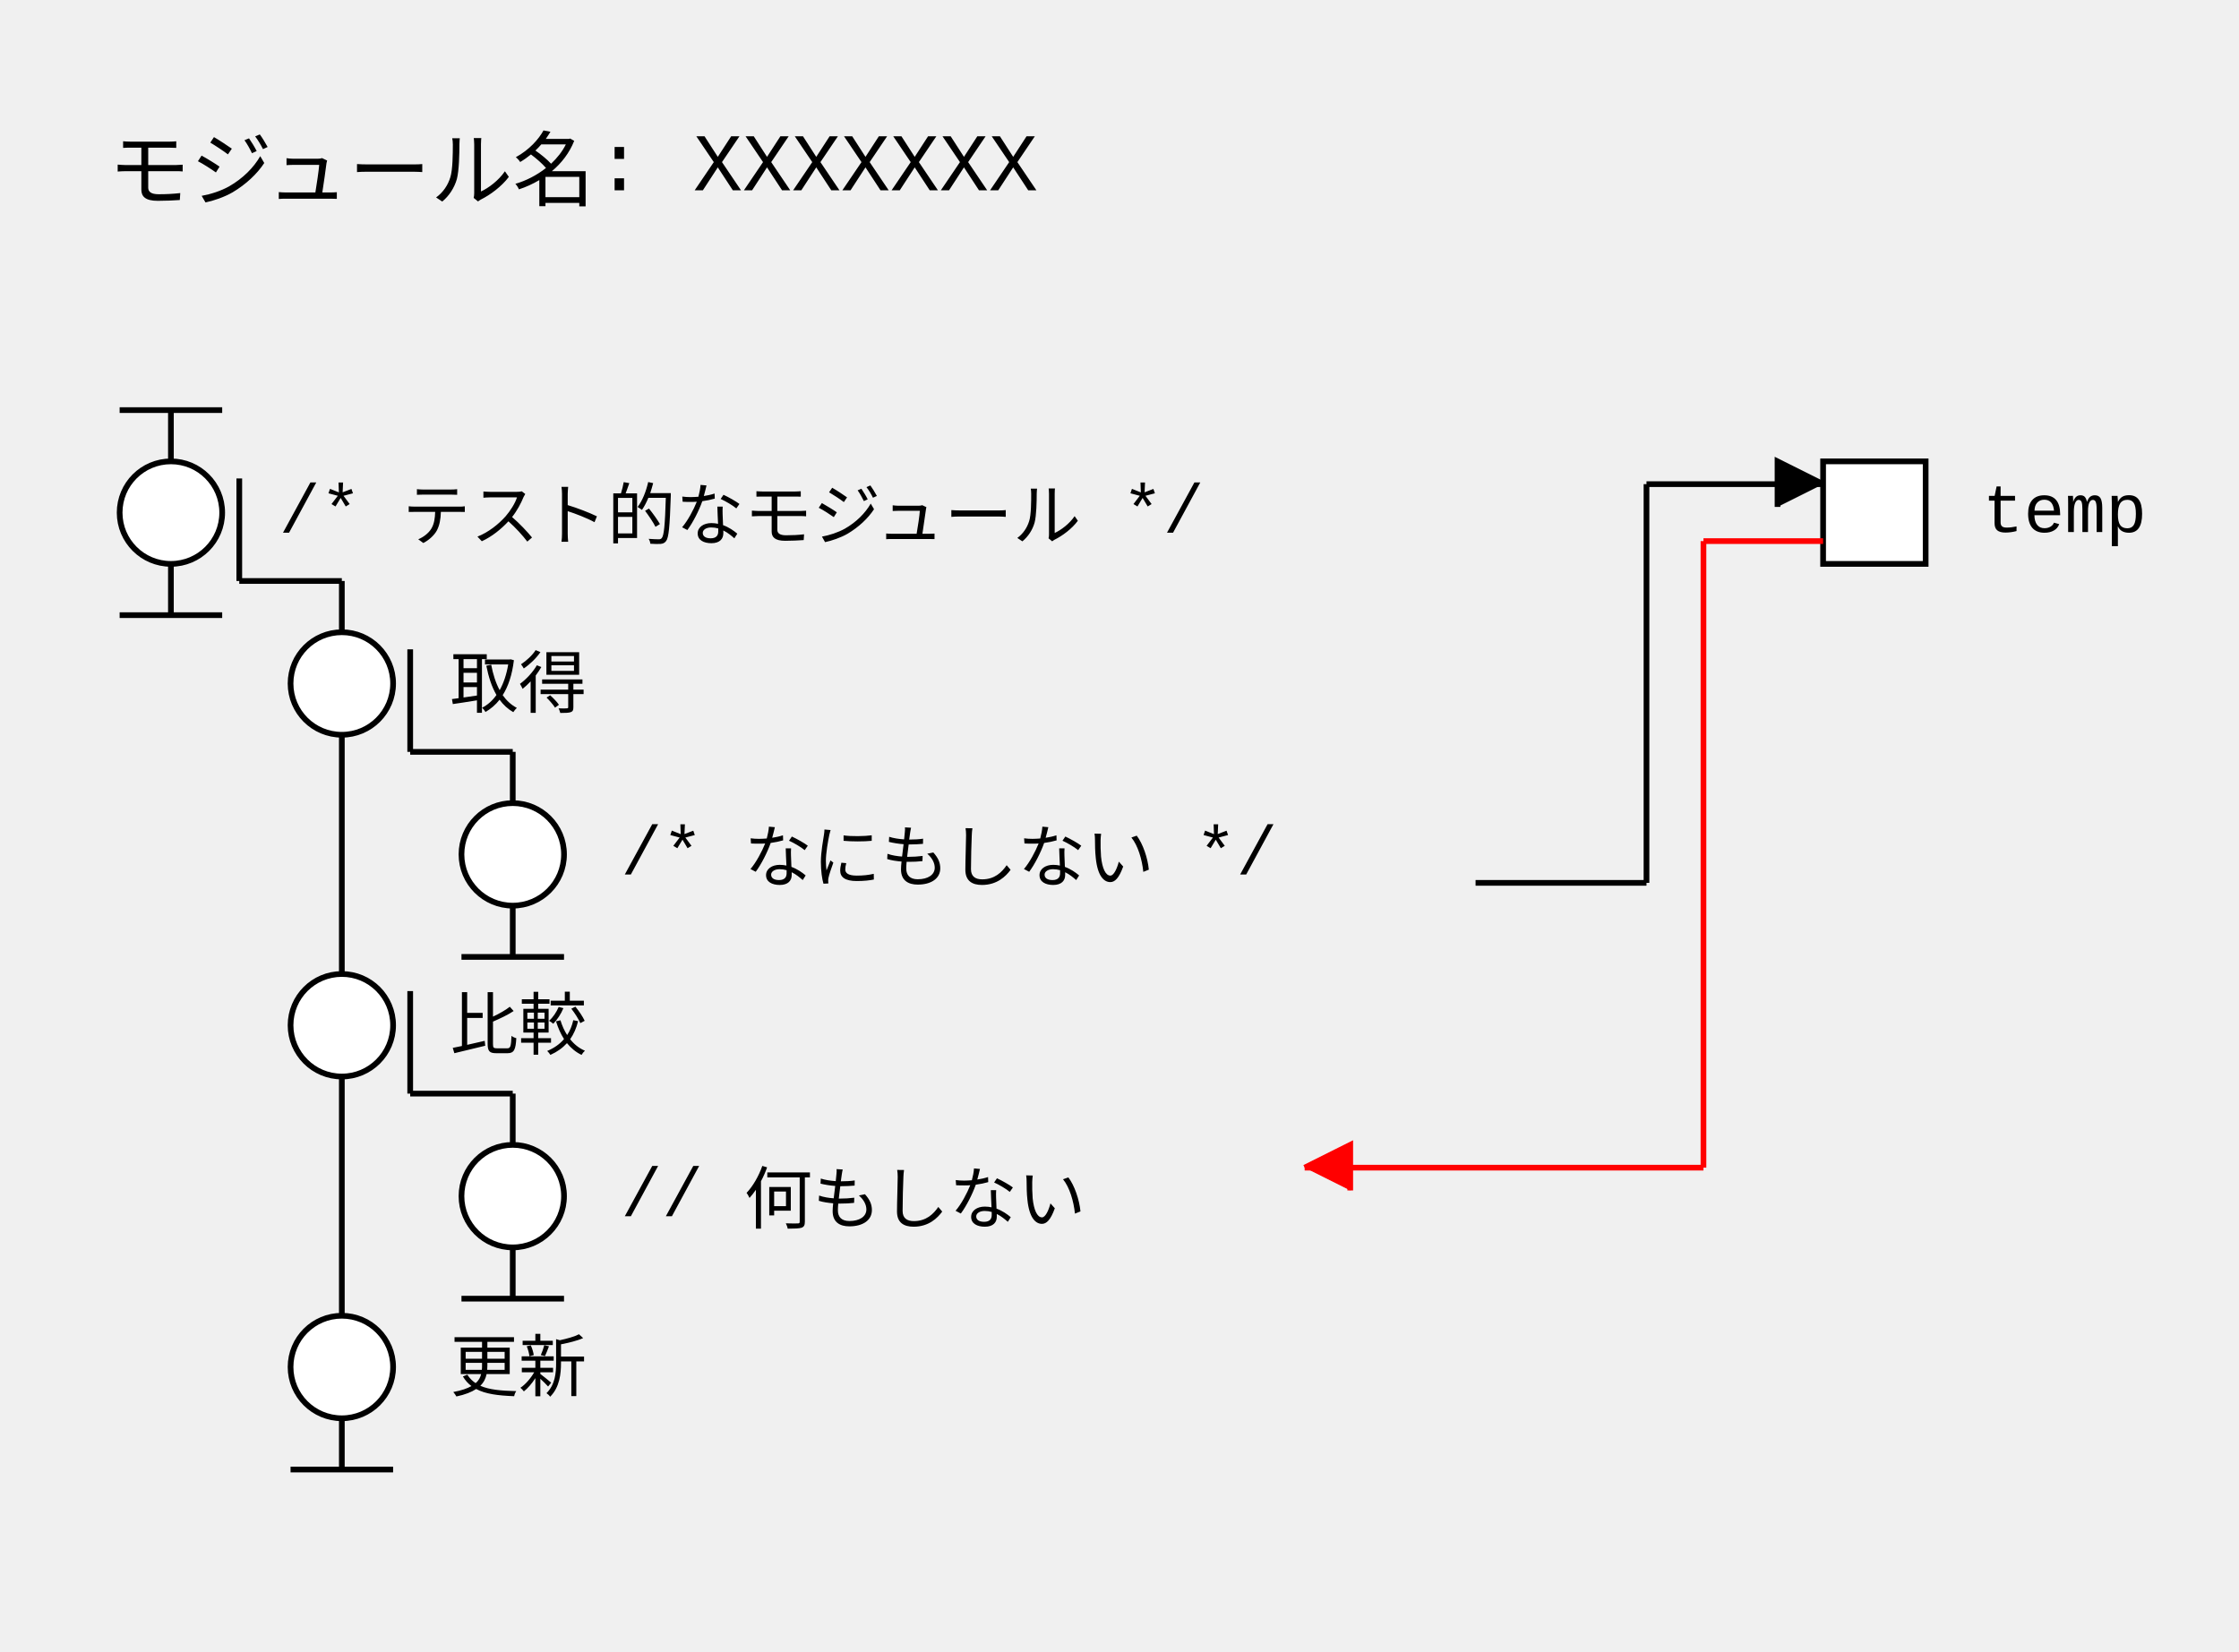
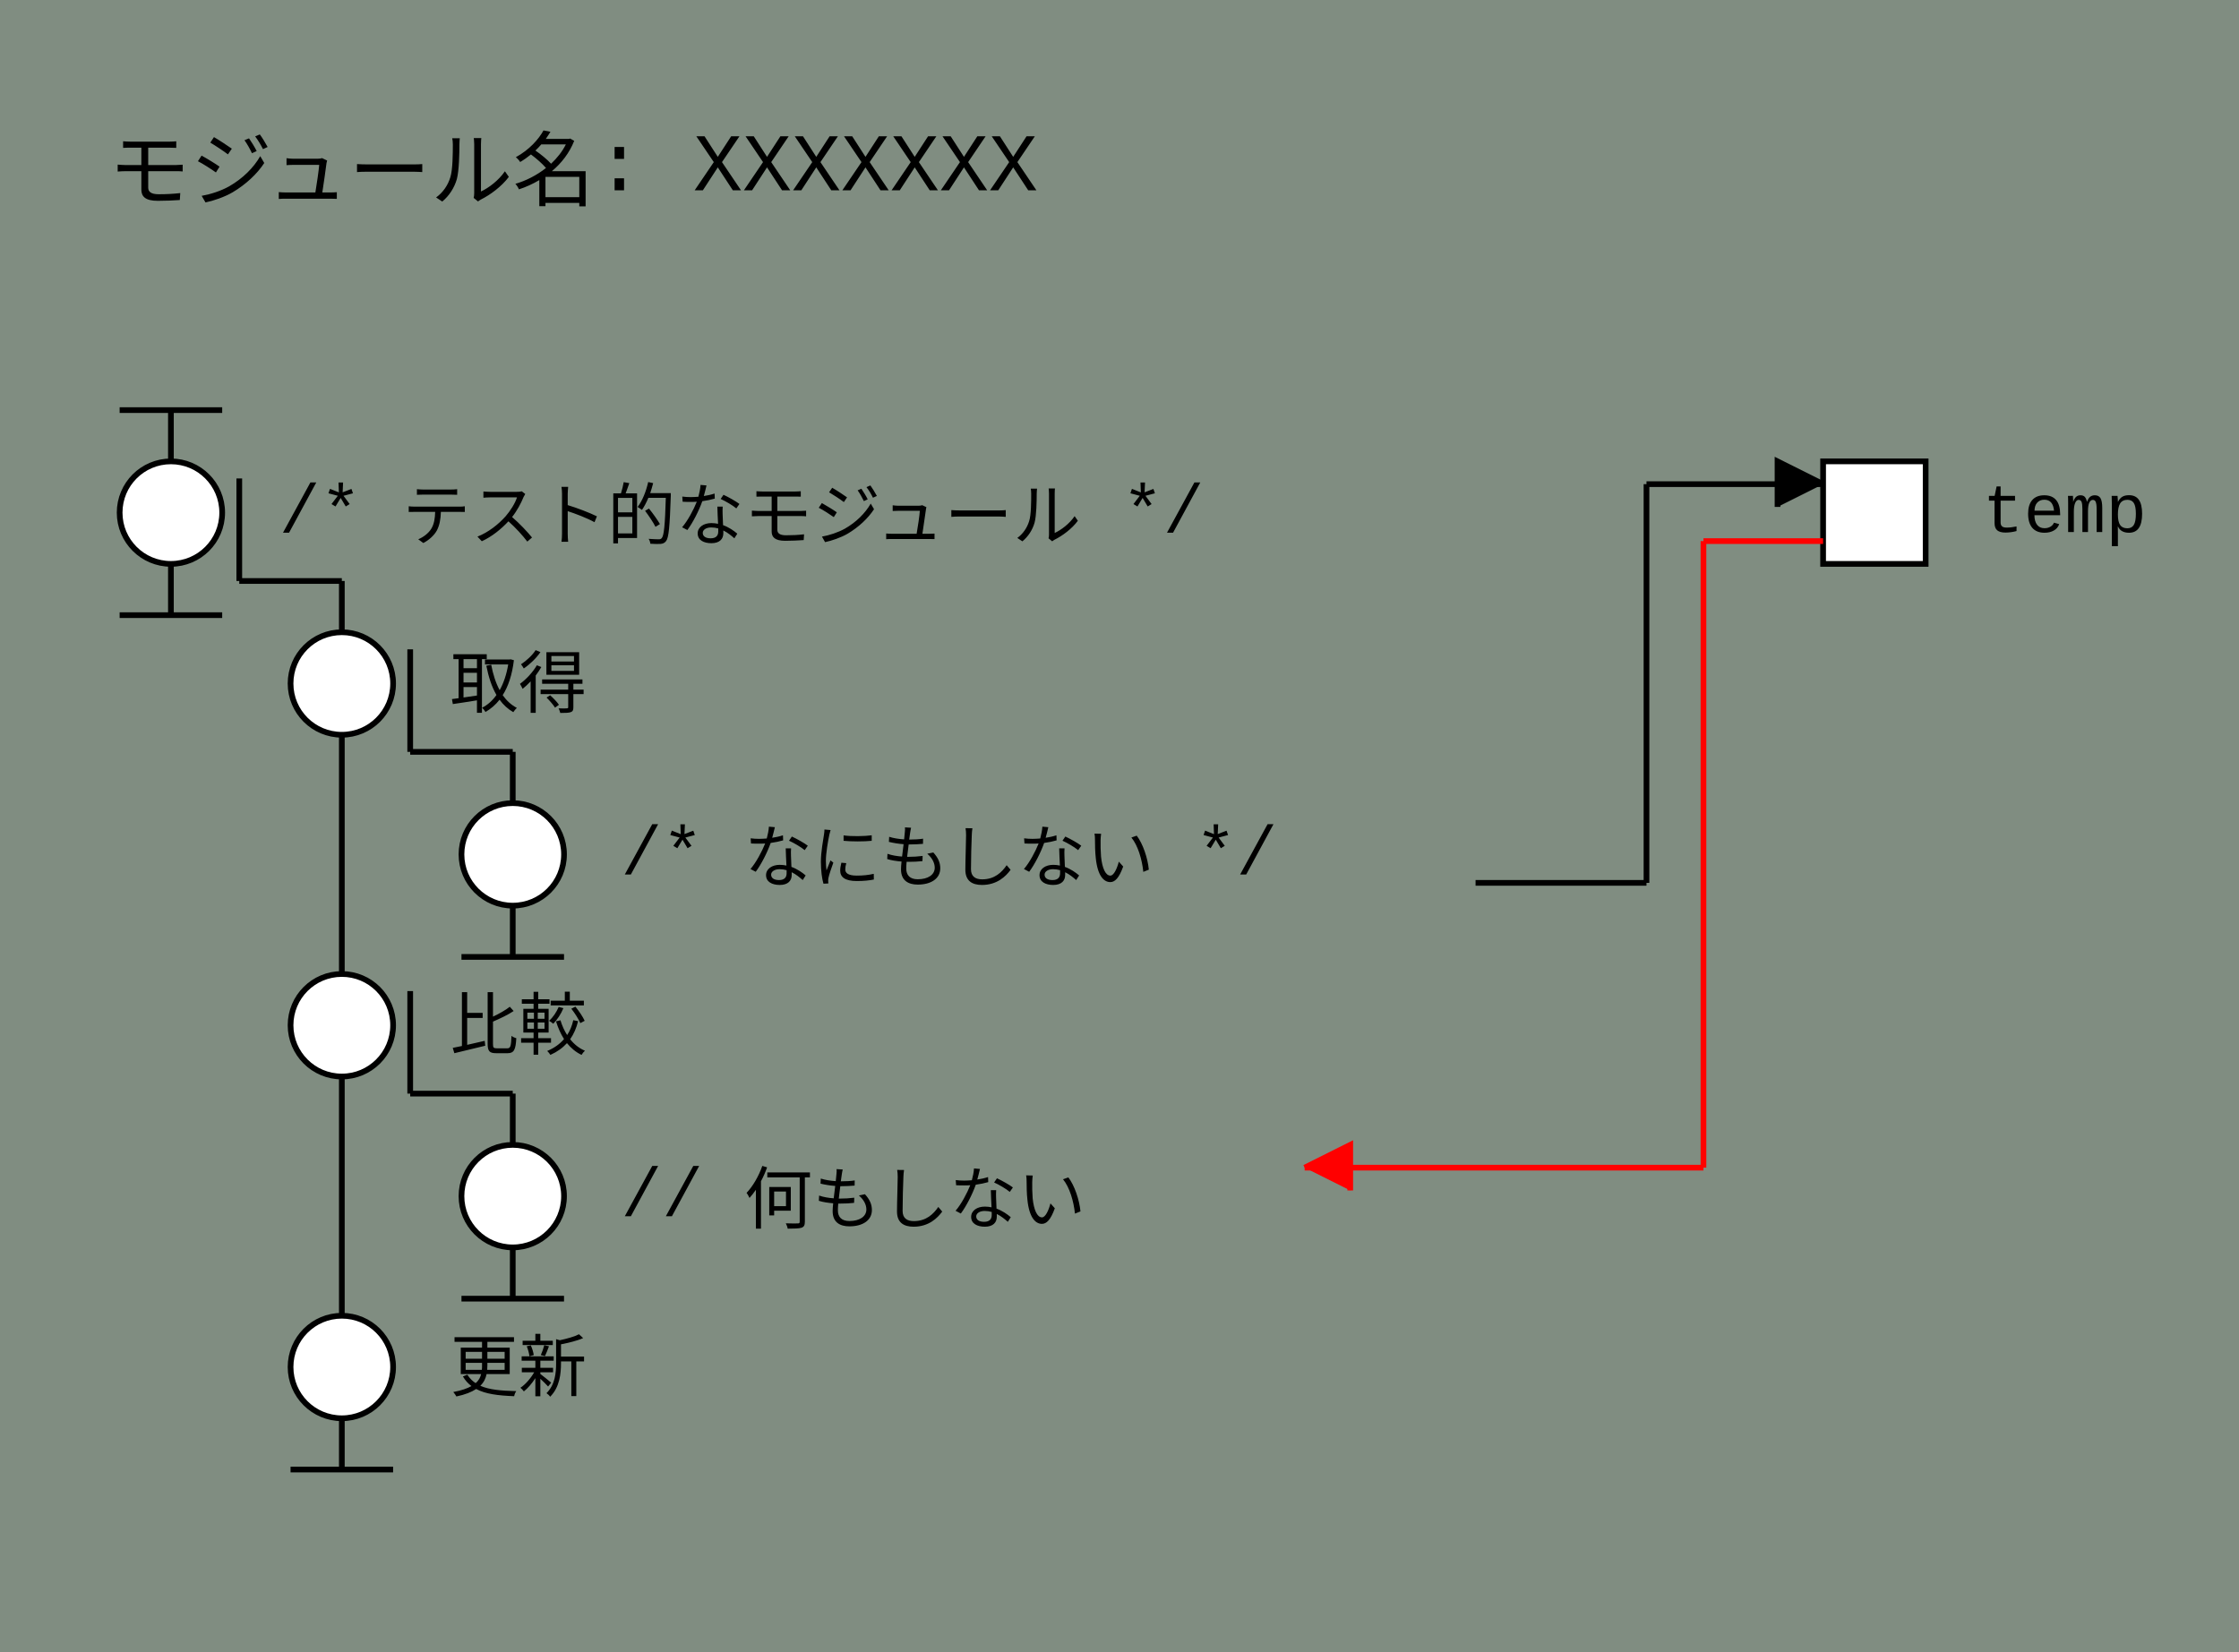
<svg xmlns="http://www.w3.org/2000/svg" width="393" height="290" style="background-color: #808d81">
+   <rect x="0" y="0" width="393" height="290" fill="#808d81" stroke="#808d81" />
  <text x="19" y="30" text-anchor="start" dominant-baseline="middle" font-family="Consolas, Meiryo UI, Courier New, monospace" font-size="120%" rotate="0">モジュール名: XXXXXXX</text>
  <circle cx="30" cy="90" r="9" fill="white" stroke="black" />
  <text x="49" y="90" text-anchor="start" dominant-baseline="middle" font-family="Consolas, Meiryo UI, Courier New, monospace" font-size="100%" rotate="0">/* テスト的なモジュール */</text>
  <line x1="30" y1="72" x2="30" y2="81" stroke="black" />
  <line x1="21" y1="72" x2="39" y2="72" stroke="black" />
  <line x1="30" y1="99" x2="30" y2="108" stroke="black" />
  <line x1="21" y1="108" x2="39" y2="108" stroke="black" />
  <circle cx="60" cy="120" r="9" fill="white" stroke="black" />
  <text x="79" y="120" text-anchor="start" dominant-baseline="middle" font-family="Consolas, Meiryo UI, Courier New, monospace" font-size="100%" rotate="0">取得</text>
  <line x1="60" y1="102" x2="60" y2="111" stroke="black" />
  <line x1="42" y1="102" x2="60" y2="102" stroke="black" />
  <line x1="42" y1="84" x2="42" y2="102" stroke="black" />
  <circle cx="90" cy="150" r="9" fill="white" stroke="black" />
  <text x="109" y="150" text-anchor="start" dominant-baseline="middle" font-family="Consolas, Meiryo UI, Courier New, monospace" font-size="100%" rotate="0">/* なにもしない */</text>
  <line x1="90" y1="159" x2="90" y2="168" stroke="black" />
  <line x1="81" y1="168" x2="99" y2="168" stroke="black" />
  <line x1="90" y1="132" x2="90" y2="141" stroke="black" />
  <line x1="72" y1="132" x2="90" y2="132" stroke="black" />
  <line x1="72" y1="114" x2="72" y2="132" stroke="black" />
  <circle cx="60" cy="180" r="9" fill="white" stroke="black" />
  <text x="79" y="180" text-anchor="start" dominant-baseline="middle" font-family="Consolas, Meiryo UI, Courier New, monospace" font-size="100%" rotate="0">比較</text>
  <line x1="60" y1="129" x2="60" y2="171" stroke="black" />
  <circle cx="90" cy="210" r="9" fill="white" stroke="black" />
  <text x="109" y="210" text-anchor="start" dominant-baseline="middle" font-family="Consolas, Meiryo UI, Courier New, monospace" font-size="100%" rotate="0">// 何もしない</text>
  <line x1="90" y1="219" x2="90" y2="228" stroke="black" />
  <line x1="81" y1="228" x2="99" y2="228" stroke="black" />
  <line x1="90" y1="192" x2="90" y2="201" stroke="black" />
  <line x1="72" y1="192" x2="90" y2="192" stroke="black" />
  <line x1="72" y1="174" x2="72" y2="192" stroke="black" />
  <circle cx="60" cy="240" r="9" fill="white" stroke="black" />
  <text x="79" y="240" text-anchor="start" dominant-baseline="middle" font-family="Consolas, Meiryo UI, Courier New, monospace" font-size="100%" rotate="0">更新</text>
  <line x1="60" y1="189" x2="60" y2="231" stroke="black" />
  <line x1="60" y1="249" x2="60" y2="258" stroke="black" />
  <line x1="51" y1="258" x2="69" y2="258" stroke="black" />
  <line x1="259" y1="155" x2="289" y2="155" stroke="black" />
  <line x1="229" y1="205" x2="299" y2="205" stroke="red" />
  <path d="M 229 205 L 237 201 L 237 209" stroke="red" fill="red" />
  <rect x="320" y="81" width="18" height="18" fill="white" stroke="black" />
  <text x="348" y="90" text-anchor="start" dominant-baseline="middle" font-family="Consolas, Meiryo UI, Courier New, monospace" font-size="100%" rotate="0">temp</text>
  <line x1="289" y1="85" x2="320" y2="85" stroke="black" />
  <path d="M 320 85 L 312 81 L 312 89" stroke="black" fill="black" />
  <line x1="299" y1="95" x2="320" y2="95" stroke="red" />
  <line x1="289" y1="85" x2="289" y2="155" stroke="black" />
  <line x1="299" y1="95" x2="299" y2="205" stroke="red" />
</svg>
